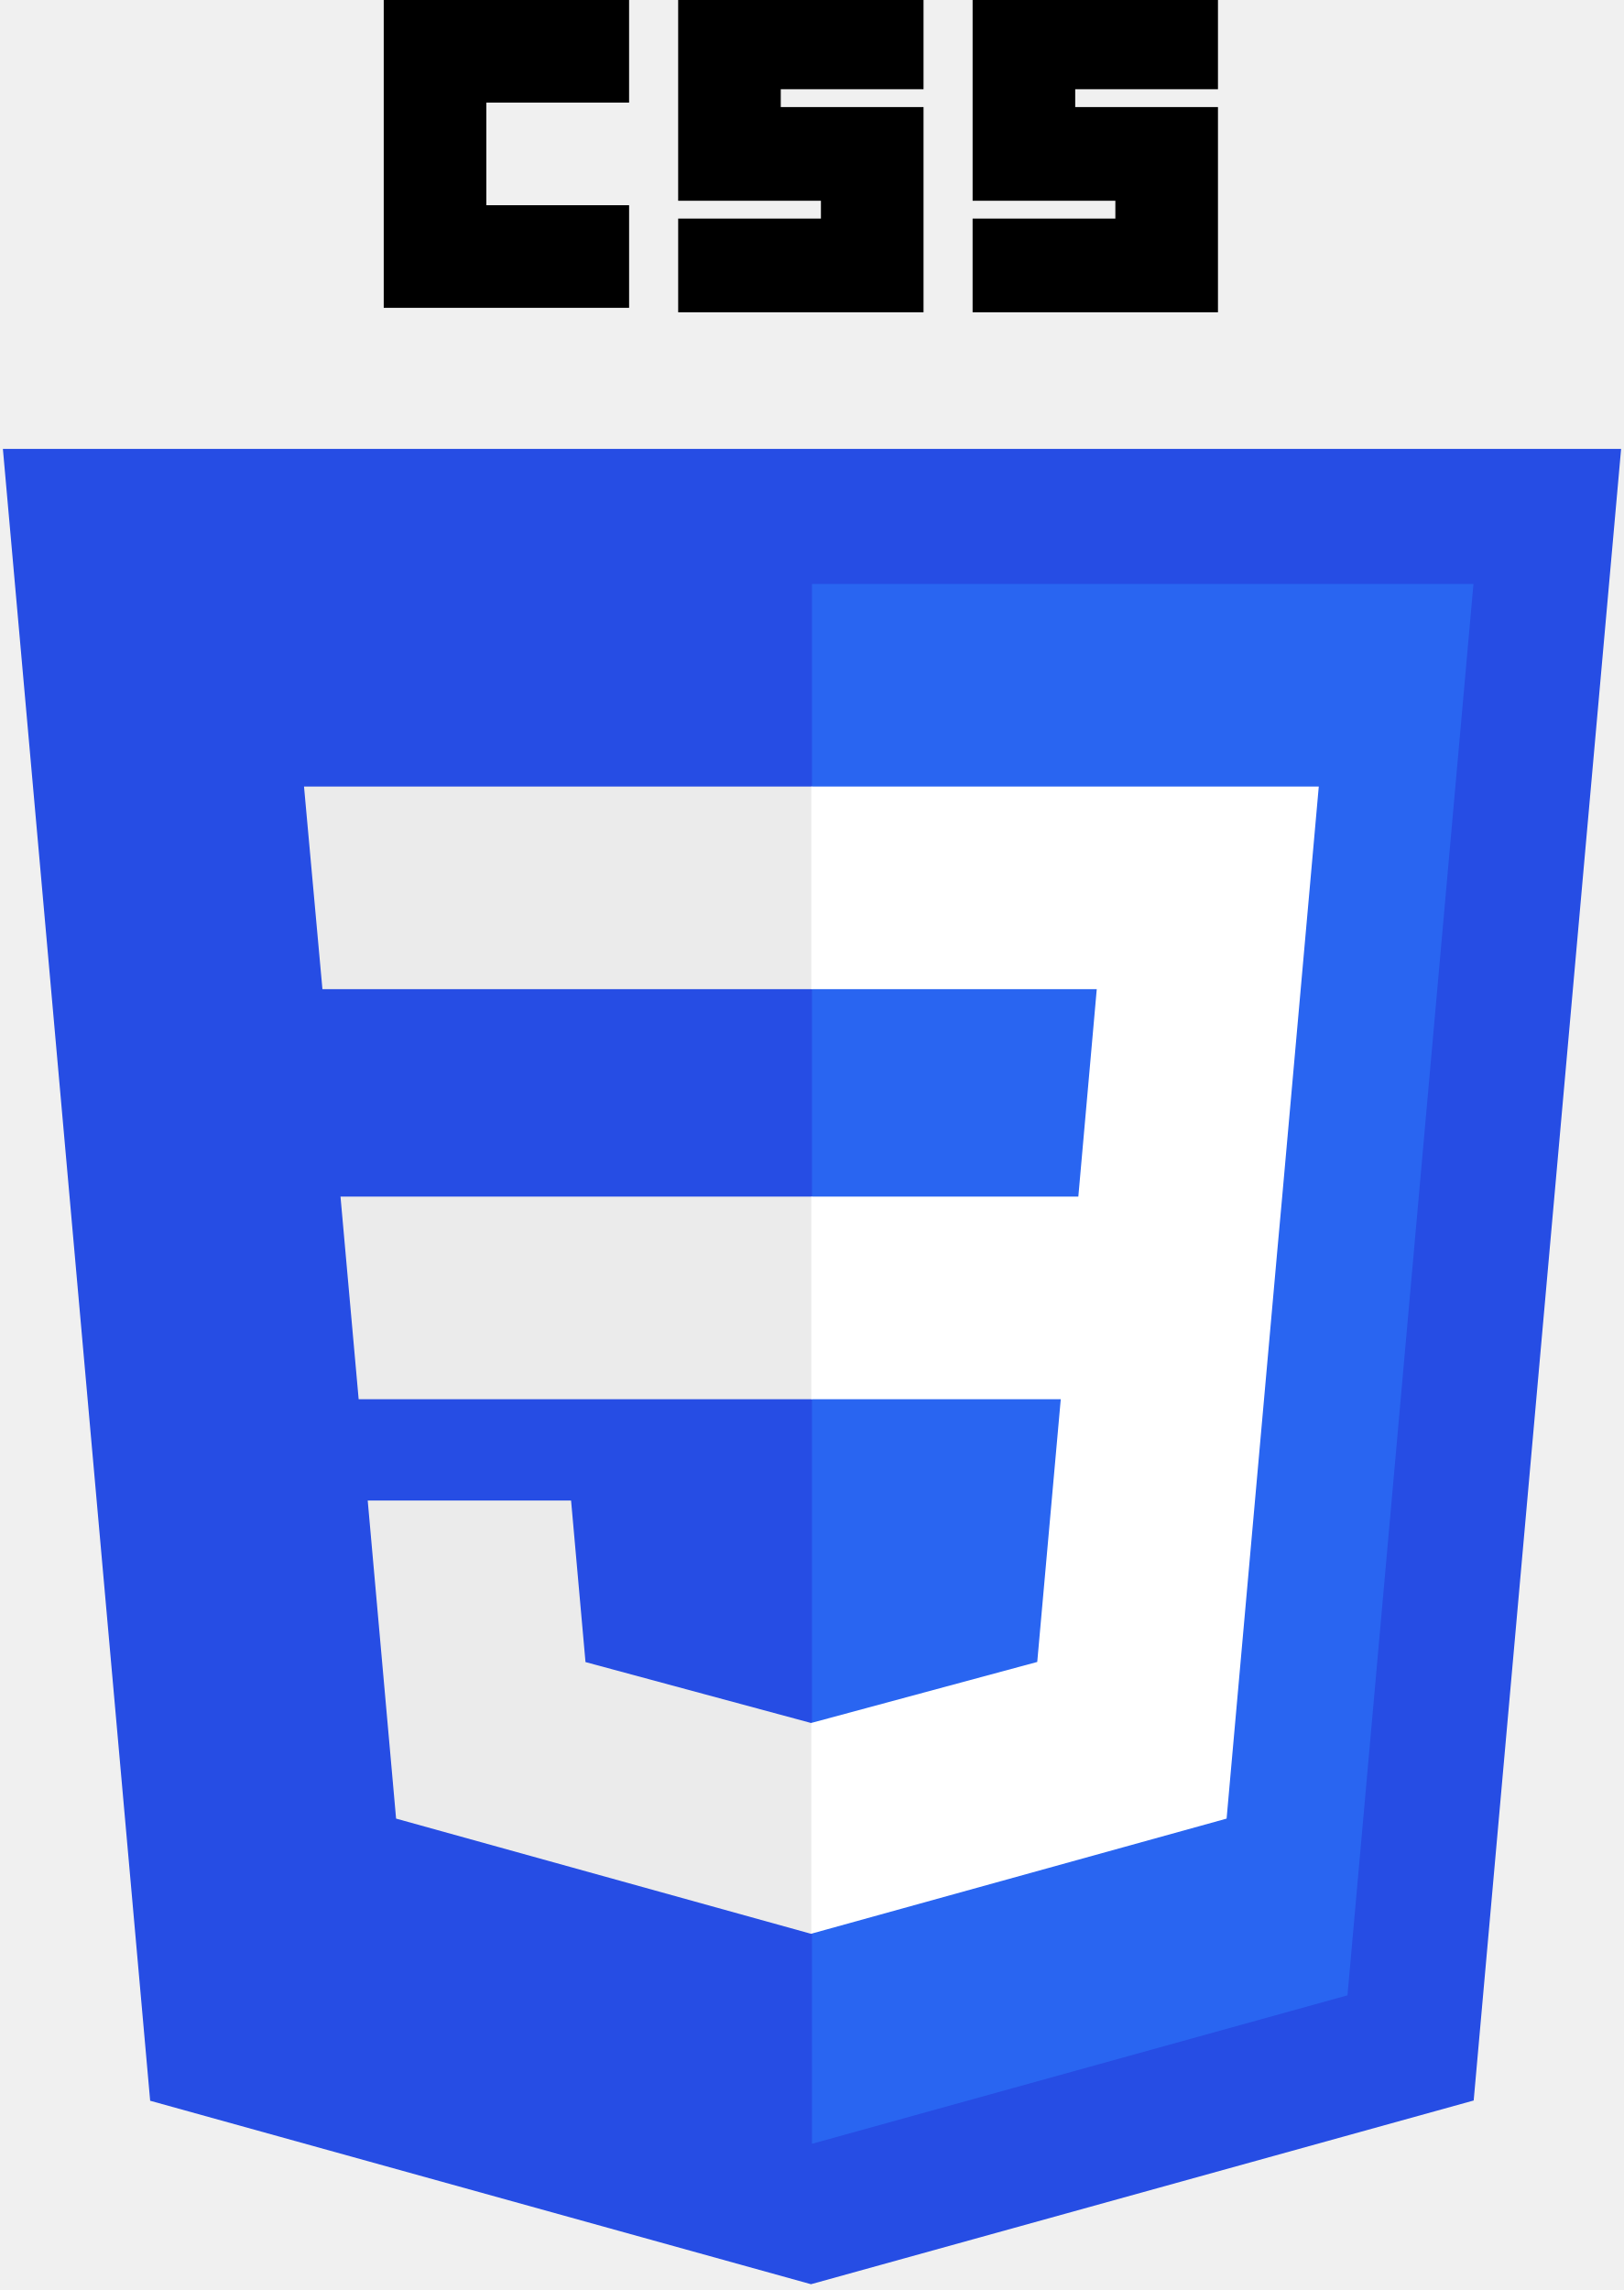
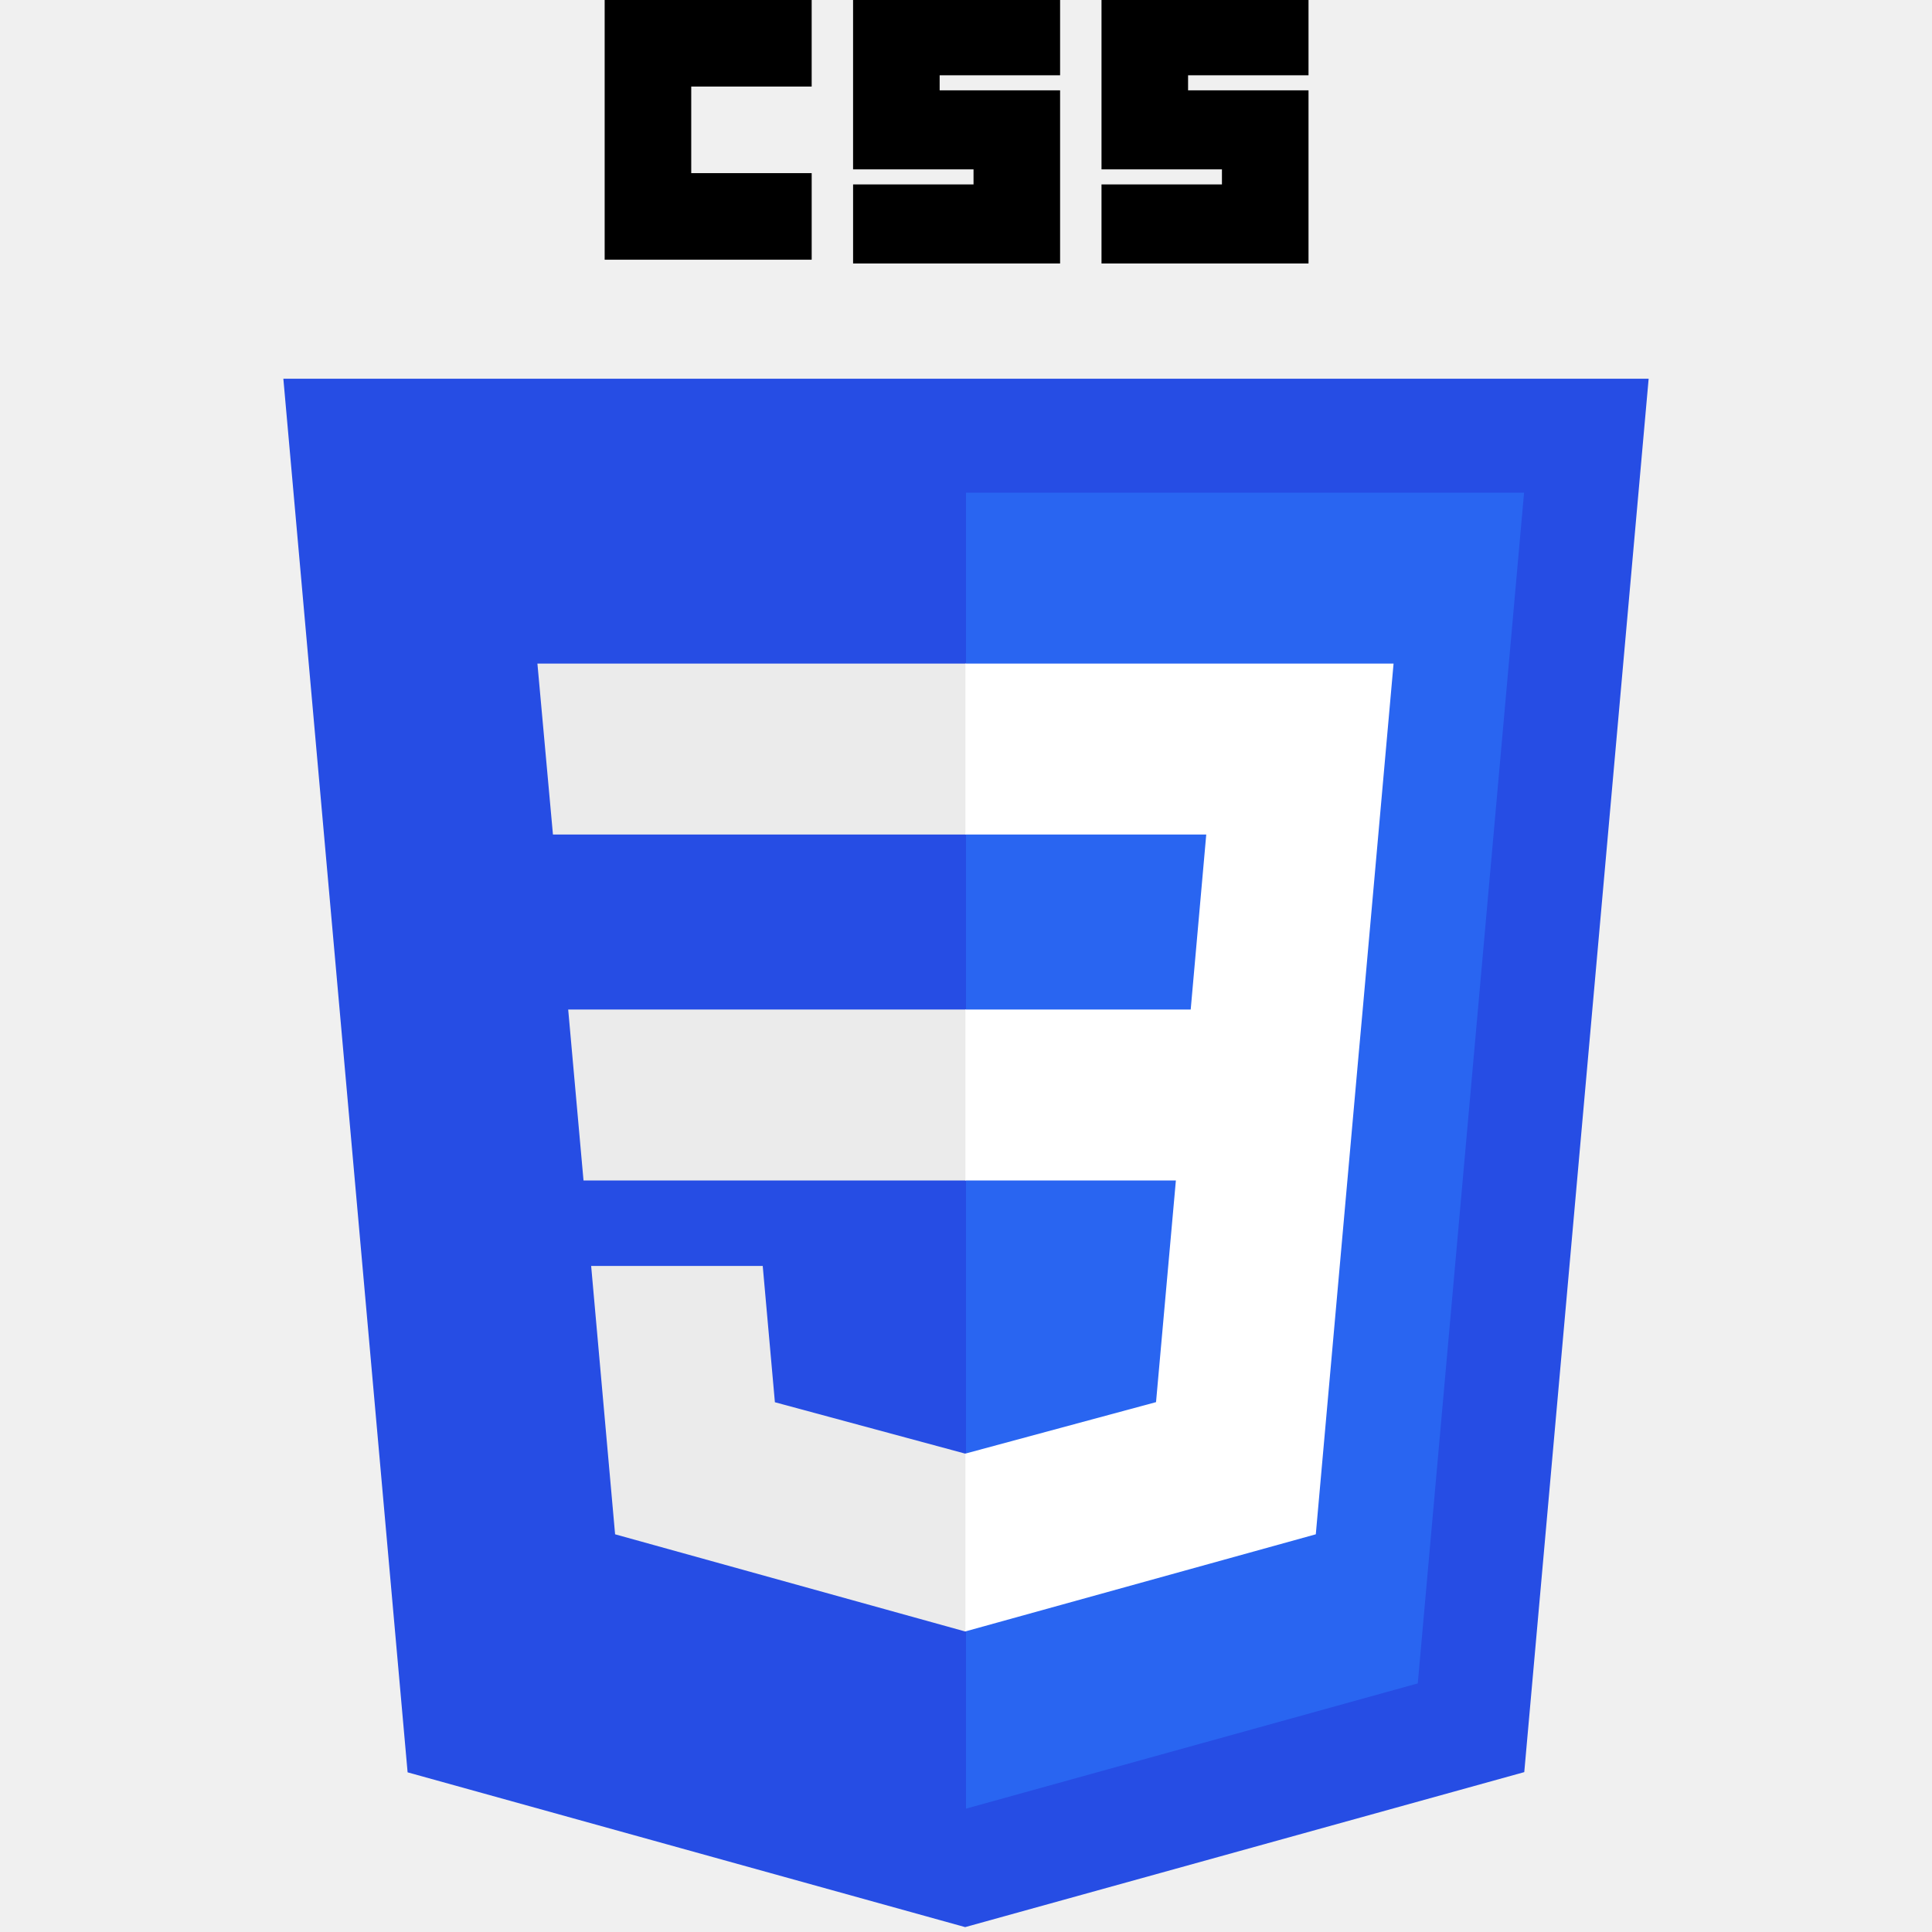
- <svg xmlns="http://www.w3.org/2000/svg" width="1773" height="2500" viewBox="0 0 256 361" preserveAspectRatio="xMidYMid">
+ <svg xmlns="http://www.w3.org/2000/svg" width="300" height="300" viewBox="0 0 256 361" preserveAspectRatio="xMidYMid">
  <path d="M127.844 360.088L23.662 331.166.445 70.766h255.11l-23.241 260.36-104.47 28.962z" fill="#264DE4" />
  <path d="M212.417 314.547l19.86-222.49H128V337.95l84.417-23.403z" fill="#2965F1" />
  <path d="M53.669 188.636l2.862 31.937H128v-31.937H53.669zm-5.752-64.641l2.903 31.937H128v-31.937H47.917zM128 271.58l-.14.037-35.568-9.604-2.274-25.471h-32.06l4.474 50.146 65.421 18.16.147-.04V271.58z" fill="#EBEBEB" />
  <path d="M60.484 0h38.68v16.176H76.66v16.176h22.506v16.175H60.484V0zm46.417 0h38.681v14.066h-22.505v2.813h22.505v32.352h-38.68V34.46h22.505v-2.813H106.9V0zm46.418 0H192v14.066h-22.505v2.813H192v32.352h-38.681V34.46h22.505v-2.813H153.32V0z" />
  <path d="M202.127 188.636l5.765-64.641H127.89v31.937h45.002l-2.906 32.704H127.89v31.937h39.327l-3.708 41.42-35.62 9.614v33.226l65.473-18.145.48-5.396 7.506-84.08.779-8.576z" fill="#FFF" />
</svg>
